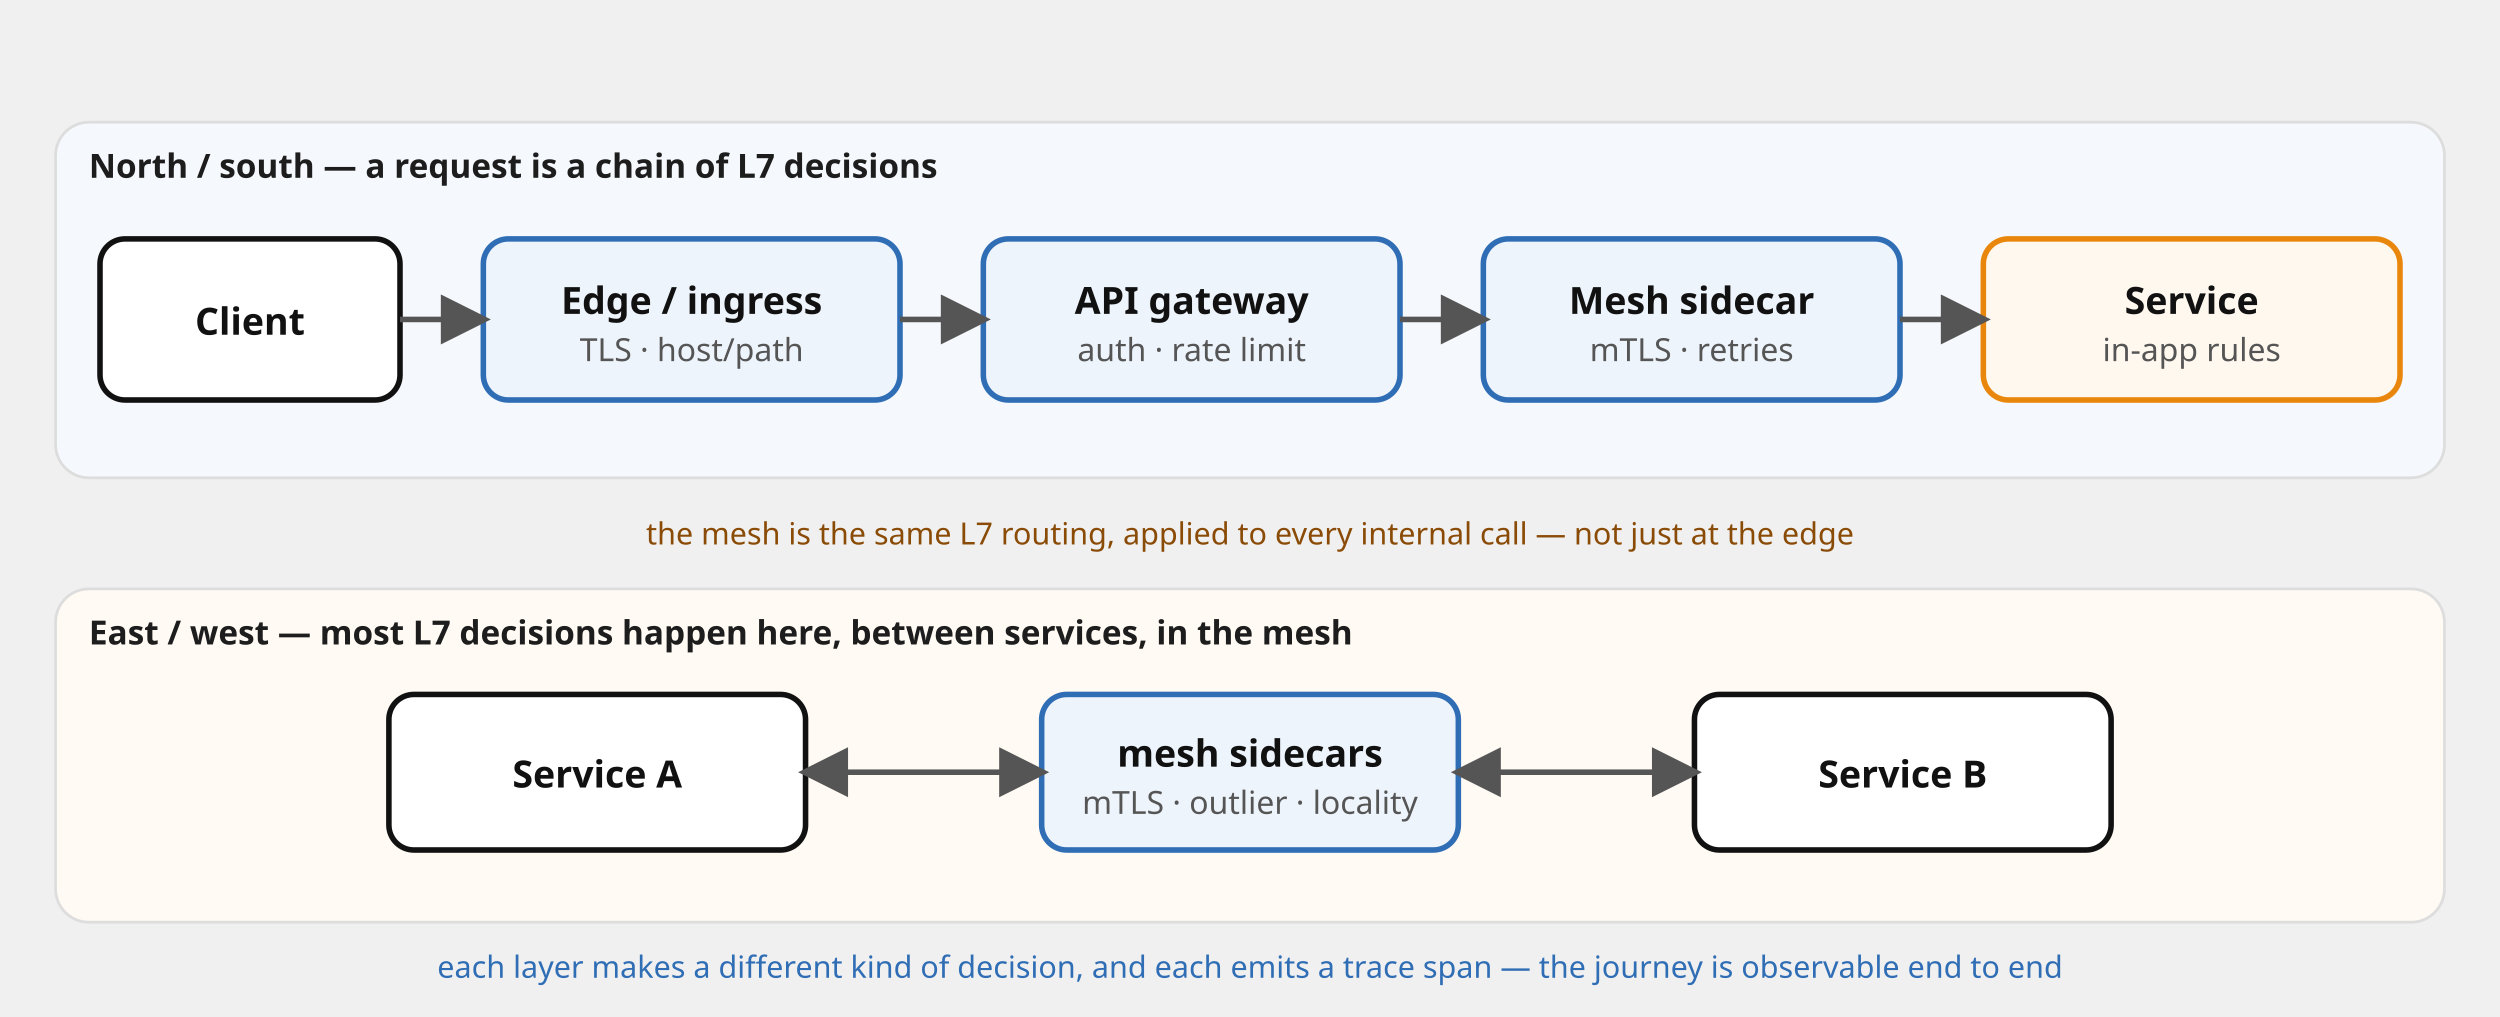
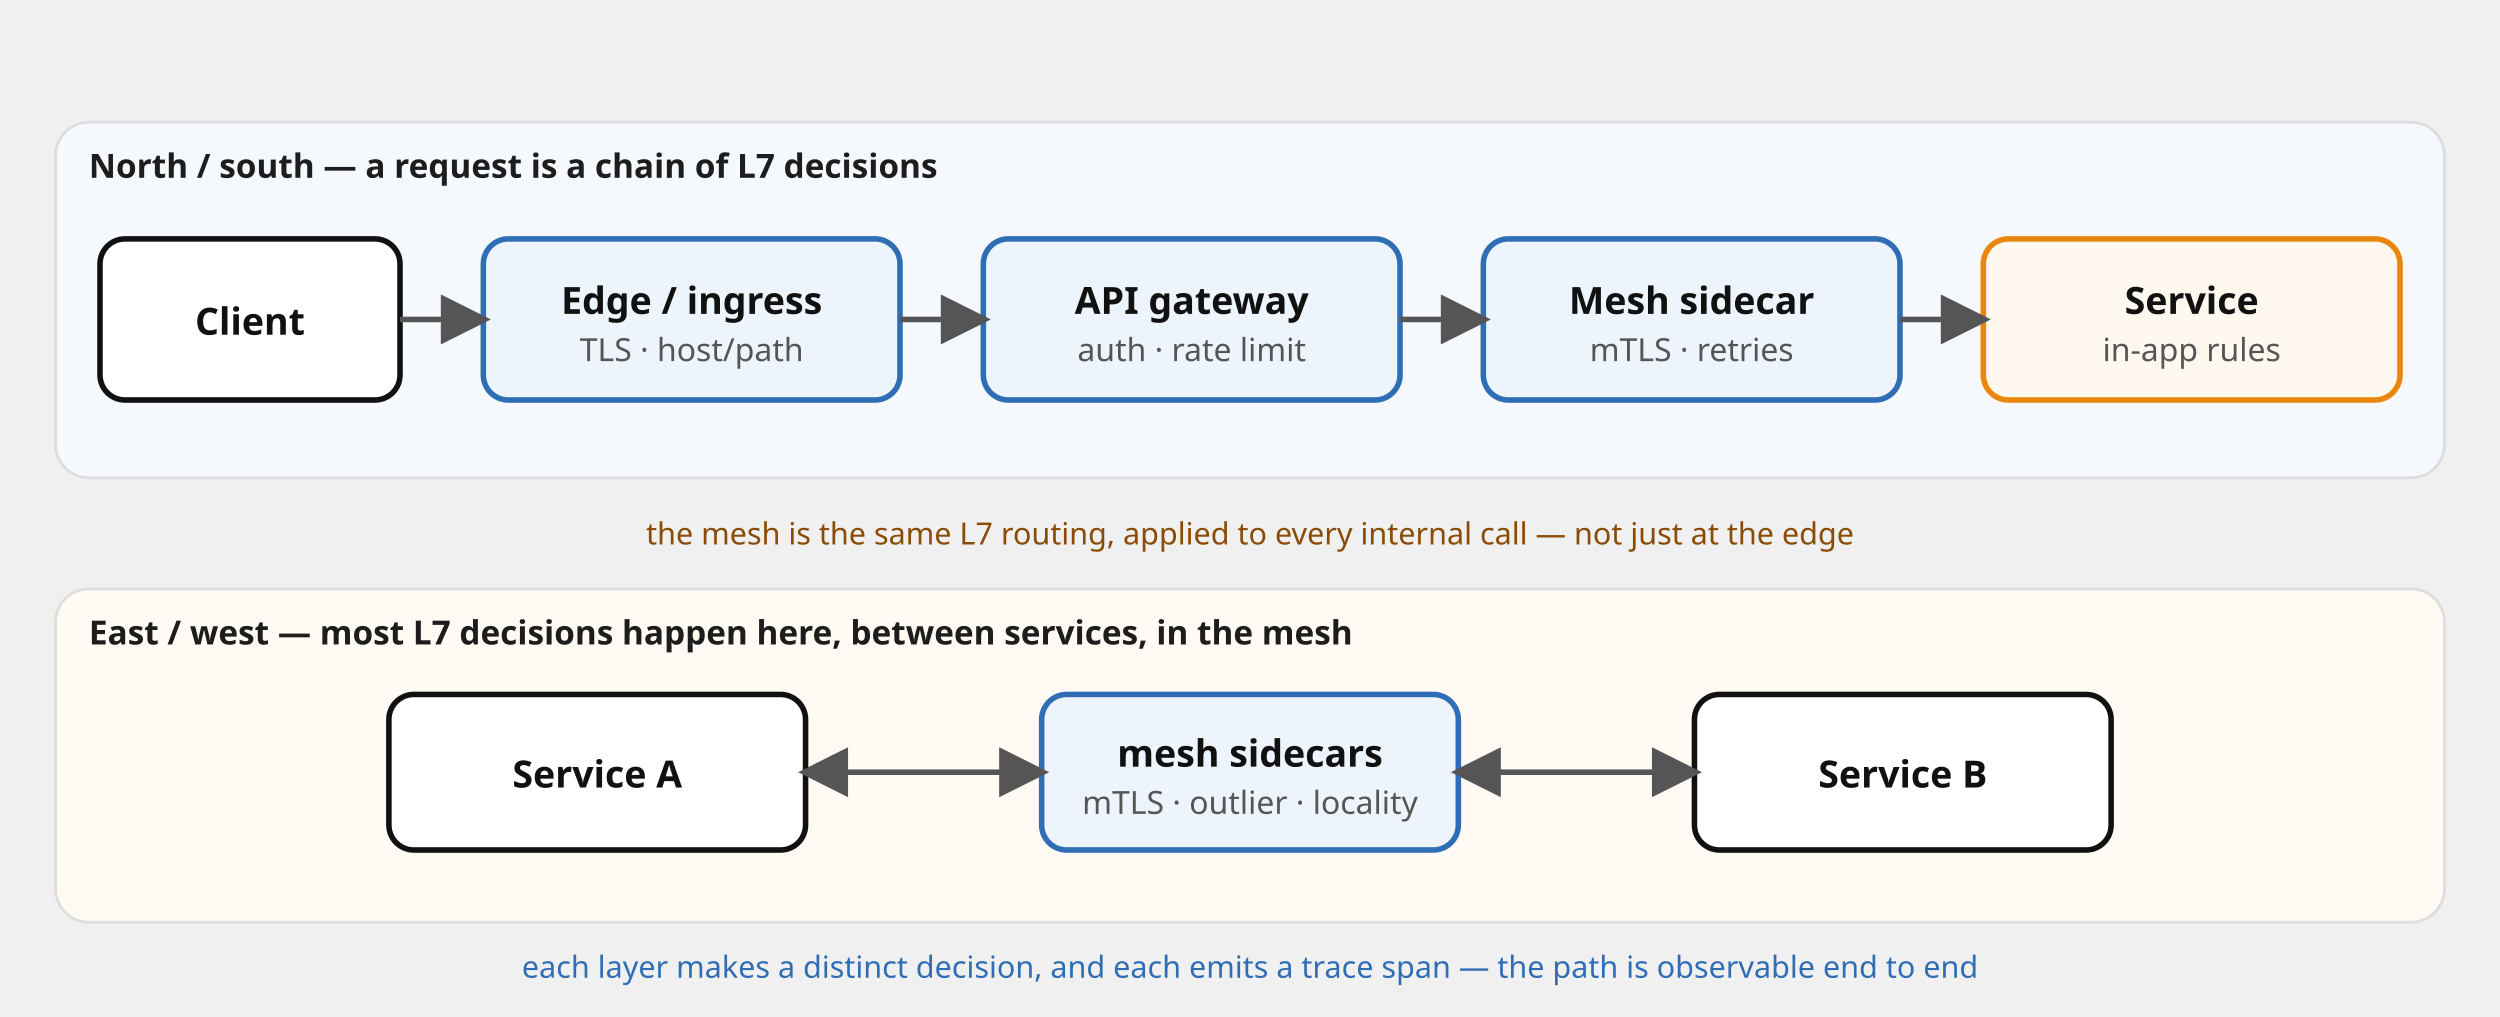
<svg xmlns="http://www.w3.org/2000/svg" viewBox="0 0 900 366" font-family="'Red Hat Text', system-ui, sans-serif" role="img">
  <defs>
    <marker id="a" viewBox="0 0 10 10" refX="8.5" refY="5" markerWidth="9" markerHeight="9" orient="auto-start-reverse">
      <path d="M0,0 L10,5 L0,10 z" fill="#555" />
    </marker>
    <marker id="am" viewBox="0 0 10 10" refX="8.5" refY="5" markerWidth="9" markerHeight="9" orient="auto-start-reverse">
      <path d="M0,0 L10,5 L0,10 z" fill="#b8650a" />
    </marker>
  </defs>
  <rect x="20" y="44" width="860" height="128" rx="12" fill="#f5f8fc" stroke="#ddd" />
  <text x="32" y="64" font-size="12" font-weight="700" fill="#1d1d1d">North / south — a request is a chain of L7 decisions</text>
  <rect x="20" y="212" width="860" height="120" rx="12" fill="#fffaf3" stroke="#ddd" />
  <text x="32" y="232" font-size="12" font-weight="700" fill="#1d1d1d">East / west — most L7 decisions happen here, between services, in the mesh</text>
  <rect x="36" y="86" width="108" height="58" rx="9" fill="#ffffff" stroke="#111111" stroke-width="2" />
  <text x="90.0" y="120.5" font-size="13.5" font-weight="700" fill="#111111" text-anchor="middle">Client</text>
  <rect x="174" y="86" width="150" height="58" rx="9" fill="#eef4fb" stroke="#2f6db5" stroke-width="2" />
  <text x="249.0" y="113.0" font-size="13.5" font-weight="700" fill="#111111" text-anchor="middle">Edge / ingress</text>
  <text x="249.0" y="130.0" font-size="11.5" fill="#555555" text-anchor="middle">TLS · host/path</text>
  <rect x="354" y="86" width="150" height="58" rx="9" fill="#eef4fb" stroke="#2f6db5" stroke-width="2" />
  <text x="429.0" y="113.0" font-size="13.5" font-weight="700" fill="#111111" text-anchor="middle">API gateway</text>
  <text x="429.0" y="130.0" font-size="11.5" fill="#555555" text-anchor="middle">auth · rate limit</text>
  <rect x="534" y="86" width="150" height="58" rx="9" fill="#eef4fb" stroke="#2f6db5" stroke-width="2" />
  <text x="609.0" y="113.0" font-size="13.5" font-weight="700" fill="#111111" text-anchor="middle">Mesh sidecar</text>
  <text x="609.0" y="130.0" font-size="11.5" fill="#555555" text-anchor="middle">mTLS · retries</text>
  <rect x="714" y="86" width="150" height="58" rx="9" fill="#fff8ef" stroke="#e8870c" stroke-width="2" />
  <text x="789.0" y="113.0" font-size="13.5" font-weight="700" fill="#111111" text-anchor="middle">Service</text>
  <text x="789.0" y="130.0" font-size="11.5" fill="#555555" text-anchor="middle">in-app rules</text>
  <rect x="140" y="250" width="150" height="56" rx="9" fill="#ffffff" stroke="#111111" stroke-width="2" />
  <text x="215.0" y="283.5" font-size="13.5" font-weight="700" fill="#111111" text-anchor="middle">Service A</text>
  <rect x="375" y="250" width="150" height="56" rx="9" fill="#eef4fb" stroke="#2f6db5" stroke-width="2" />
  <text x="450.0" y="276.0" font-size="13.5" font-weight="700" fill="#111111" text-anchor="middle">mesh sidecars</text>
  <text x="450.0" y="293.0" font-size="11.5" fill="#555555" text-anchor="middle">mTLS · outlier · locality</text>
  <rect x="610" y="250" width="150" height="56" rx="9" fill="#ffffff" stroke="#111111" stroke-width="2" />
  <text x="685.0" y="283.5" font-size="13.5" font-weight="700" fill="#111111" text-anchor="middle">Service B</text>
  <path d="M144,115 L174,115" fill="none" stroke="#555" stroke-width="2" marker-end="url(#a)" />
  <path d="M324,115 L354,115" fill="none" stroke="#555" stroke-width="2" marker-end="url(#a)" />
  <path d="M504,115 L534,115" fill="none" stroke="#555" stroke-width="2" marker-end="url(#a)" />
  <path d="M684,115 L714,115" fill="none" stroke="#555" stroke-width="2" marker-end="url(#a)" />
  <path d="M290,278 L375,278" fill="none" stroke="#555" stroke-width="2" marker-start="url(#a)" marker-end="url(#a)" />
  <path d="M525,278 L610,278" fill="none" stroke="#555" stroke-width="2" marker-start="url(#a)" marker-end="url(#a)" />
  <text x="450" y="196" font-size="11" fill="#8a4b06" text-anchor="middle">the mesh is the same L7 routing, applied to every internal call — not just at the edge</text>
-   <text x="450" y="352" font-size="11" fill="#2f6db5" text-anchor="middle">each layer makes a different kind of decision, and each emits a trace span — the journey is observable end to end</text>
+   <text x="450" y="352" font-size="11" fill="#2f6db5" text-anchor="middle">each layer makes a distinct decision, and each emits a trace span — the path is observable end to end</text>
</svg>
